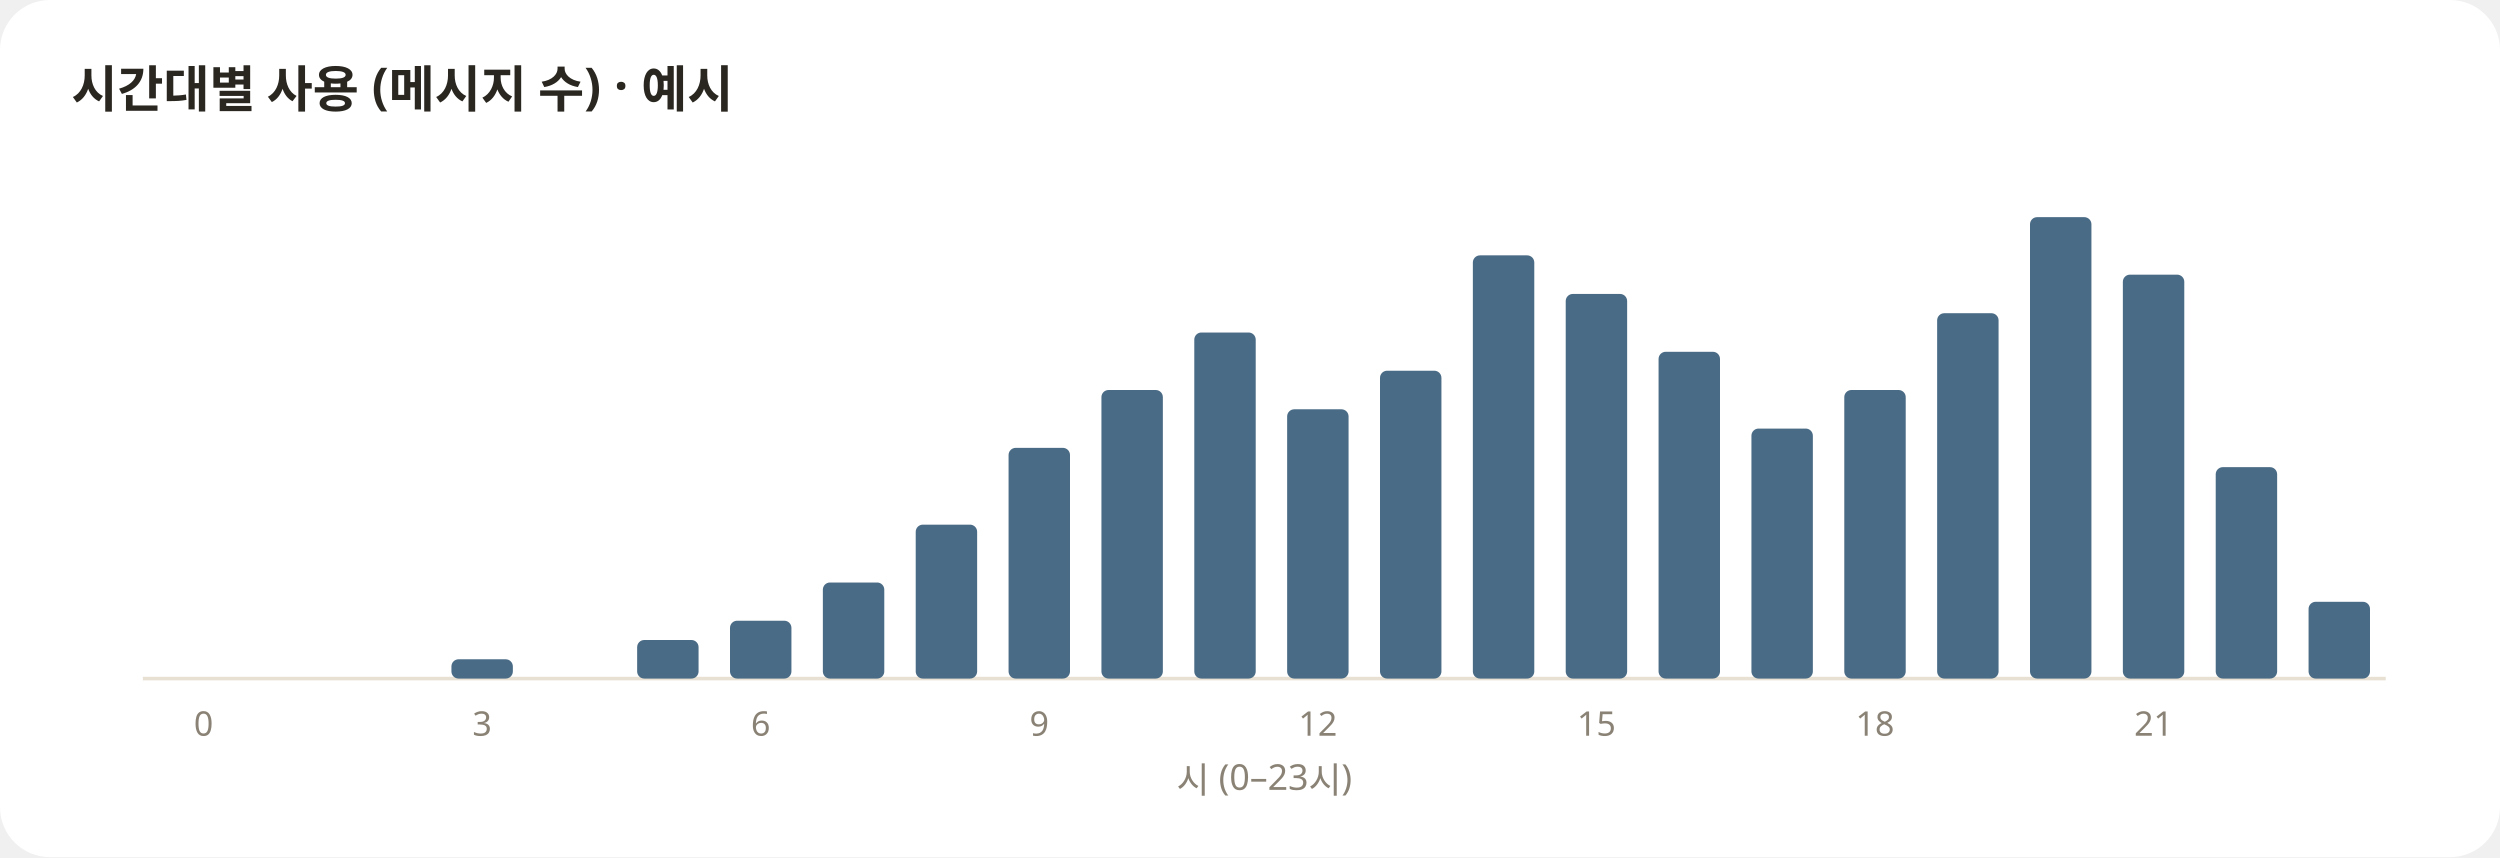
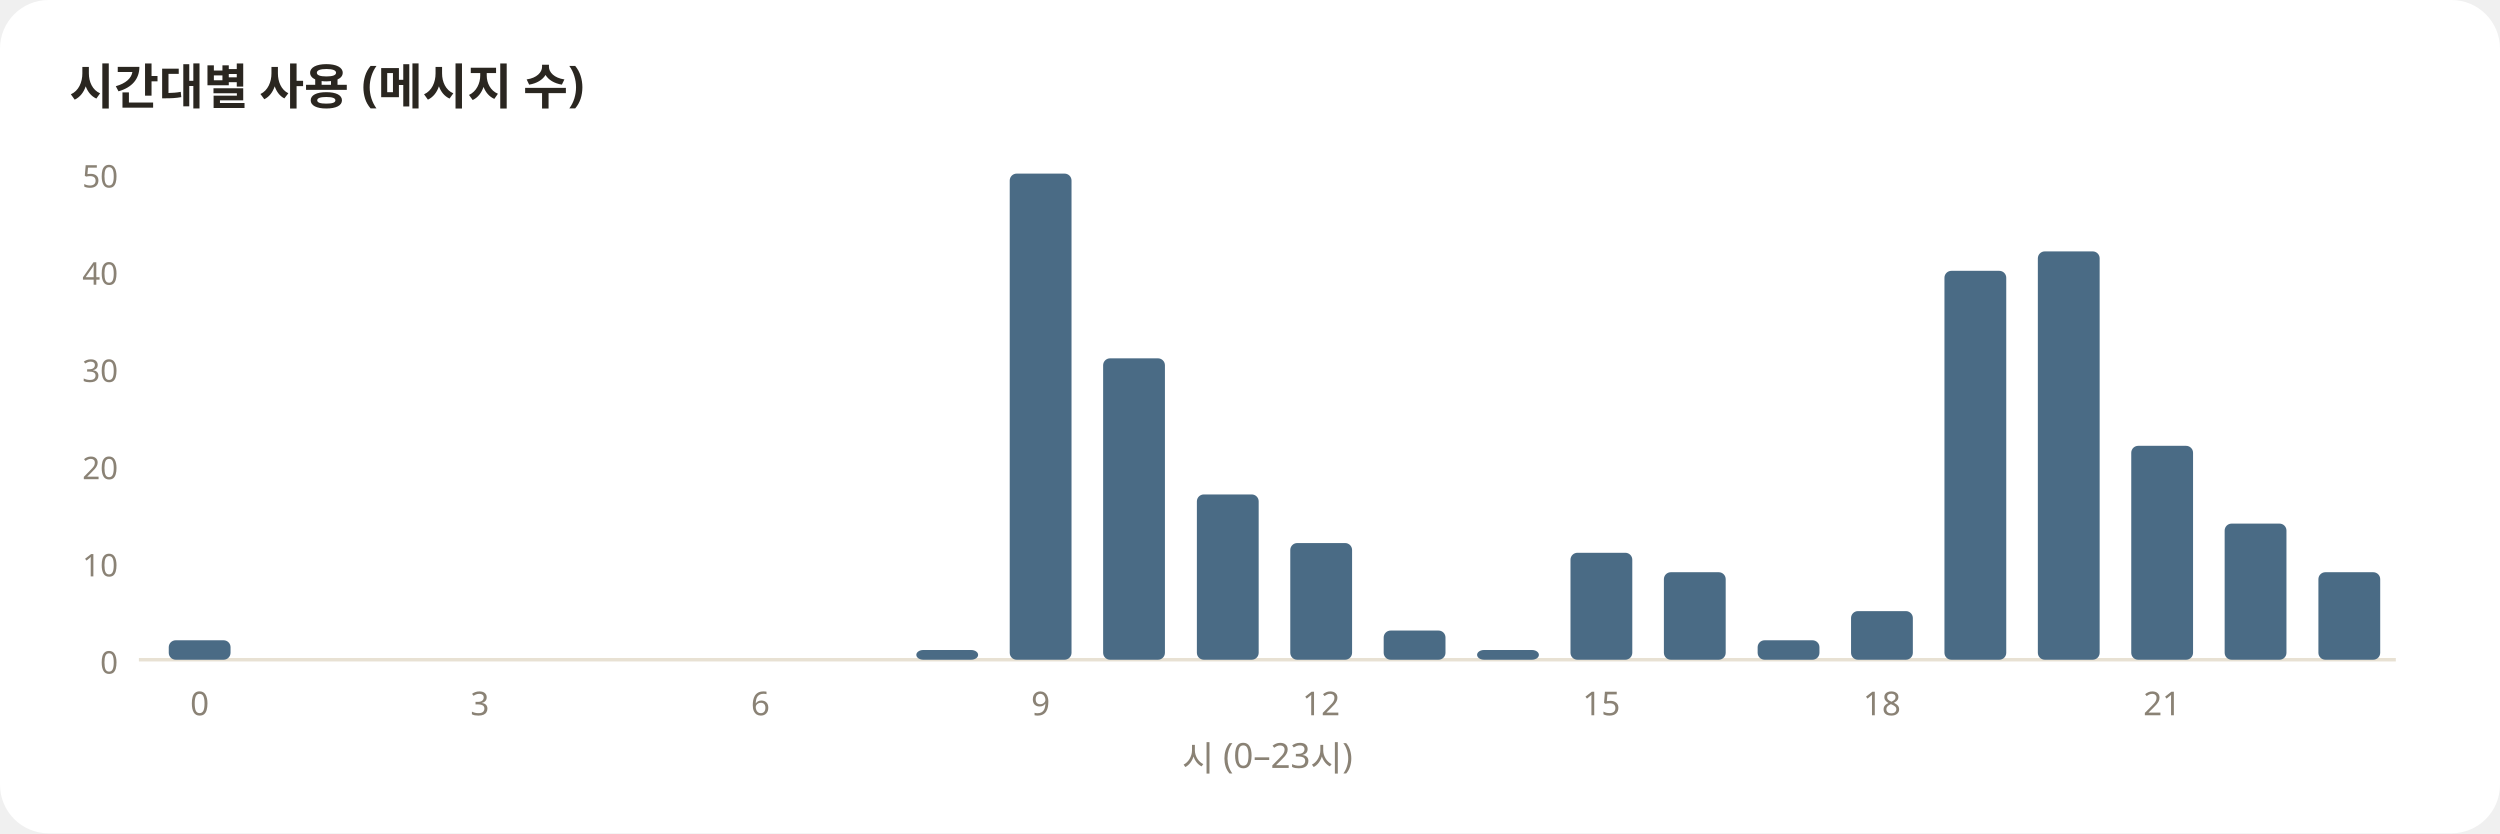
- <svg xmlns="http://www.w3.org/2000/svg" viewBox="0 0 700 240" width="100%" role="img">
-   <rect x="0" y="0" width="700" height="240" rx="14" fill="#ffffff" />
-   <text x="20.0" y="30.0" font-family="'Malgun Gothic','Pretendard','Noto Sans KR',sans-serif" font-size="14" fill="#2a2620" text-anchor="start" font-weight="700">시간대별 사용 (메시지 수) · 예시</text>
-   <line x1="40" y1="190" x2="668" y2="190" stroke="#e8e1d3" />
-   <rect x="48.4" y="190.0" width="17.2" height="0.0" rx="2" fill="#4a6b85" />
-   <text x="57.0" y="206.0" font-family="'Malgun Gothic','Pretendard','Noto Sans KR',sans-serif" font-size="9.5" fill="#8a8275" text-anchor="middle" font-weight="400">0</text>
-   <rect x="74.4" y="190.0" width="17.2" height="0.0" rx="2" fill="#4a6b85" />
-   <rect x="100.4" y="190.0" width="17.2" height="0.0" rx="2" fill="#4a6b85" />
-   <rect x="126.4" y="184.6" width="17.2" height="5.4" rx="2" fill="#4a6b85" />
-   <text x="135.0" y="206.0" font-family="'Malgun Gothic','Pretendard','Noto Sans KR',sans-serif" font-size="9.5" fill="#8a8275" text-anchor="middle" font-weight="400">3</text>
-   <rect x="152.4" y="190.0" width="17.2" height="0.0" rx="2" fill="#4a6b85" />
-   <rect x="178.4" y="179.2" width="17.2" height="10.8" rx="2" fill="#4a6b85" />
-   <rect x="204.4" y="173.8" width="17.2" height="16.2" rx="2" fill="#4a6b85" />
-   <text x="213.0" y="206.0" font-family="'Malgun Gothic','Pretendard','Noto Sans KR',sans-serif" font-size="9.5" fill="#8a8275" text-anchor="middle" font-weight="400">6</text>
-   <rect x="230.4" y="163.1" width="17.2" height="26.9" rx="2" fill="#4a6b85" />
-   <rect x="256.4" y="146.9" width="17.2" height="43.1" rx="2" fill="#4a6b85" />
-   <rect x="282.4" y="125.4" width="17.2" height="64.6" rx="2" fill="#4a6b85" />
-   <text x="291.0" y="206.0" font-family="'Malgun Gothic','Pretendard','Noto Sans KR',sans-serif" font-size="9.5" fill="#8a8275" text-anchor="middle" font-weight="400">9</text>
-   <rect x="308.4" y="109.2" width="17.2" height="80.8" rx="2" fill="#4a6b85" />
-   <rect x="334.4" y="93.1" width="17.2" height="96.9" rx="2" fill="#4a6b85" />
-   <rect x="360.4" y="114.6" width="17.2" height="75.4" rx="2" fill="#4a6b85" />
-   <text x="369.0" y="206.0" font-family="'Malgun Gothic','Pretendard','Noto Sans KR',sans-serif" font-size="9.5" fill="#8a8275" text-anchor="middle" font-weight="400">12</text>
-   <rect x="386.4" y="103.8" width="17.2" height="86.2" rx="2" fill="#4a6b85" />
-   <rect x="412.4" y="71.5" width="17.2" height="118.5" rx="2" fill="#4a6b85" />
-   <rect x="438.4" y="82.3" width="17.2" height="107.7" rx="2" fill="#4a6b85" />
-   <text x="447.0" y="206.0" font-family="'Malgun Gothic','Pretendard','Noto Sans KR',sans-serif" font-size="9.5" fill="#8a8275" text-anchor="middle" font-weight="400">15</text>
-   <rect x="464.4" y="98.5" width="17.2" height="91.5" rx="2" fill="#4a6b85" />
-   <rect x="490.4" y="120.0" width="17.2" height="70.0" rx="2" fill="#4a6b85" />
-   <rect x="516.4" y="109.2" width="17.2" height="80.8" rx="2" fill="#4a6b85" />
-   <text x="525.0" y="206.0" font-family="'Malgun Gothic','Pretendard','Noto Sans KR',sans-serif" font-size="9.5" fill="#8a8275" text-anchor="middle" font-weight="400">18</text>
-   <rect x="542.4" y="87.7" width="17.2" height="102.3" rx="2" fill="#4a6b85" />
-   <rect x="568.4" y="60.8" width="17.2" height="129.2" rx="2" fill="#4a6b85" />
-   <rect x="594.4" y="76.9" width="17.2" height="113.1" rx="2" fill="#4a6b85" />
-   <text x="603.0" y="206.0" font-family="'Malgun Gothic','Pretendard','Noto Sans KR',sans-serif" font-size="9.5" fill="#8a8275" text-anchor="middle" font-weight="400">21</text>
-   <rect x="620.4" y="130.8" width="17.2" height="59.2" rx="2" fill="#4a6b85" />
-   <rect x="646.4" y="168.5" width="17.2" height="21.5" rx="2" fill="#4a6b85" />
-   <text x="354.0" y="222.0" font-family="'Malgun Gothic','Pretendard','Noto Sans KR',sans-serif" font-size="10" fill="#8a8275" text-anchor="middle" font-weight="400">시 (0–23시)</text>
+ <svg xmlns="http://www.w3.org/2000/svg" viewBox="0 0 720 240" width="100%" role="img">
+   <rect x="0" y="0" width="720" height="240" rx="14" fill="#ffffff" />
+   <text x="20.0" y="30.0" font-family="'Malgun Gothic','Pretendard','Noto Sans KR',sans-serif" font-size="14" fill="#2a2620" text-anchor="start" font-weight="700">시간대별 사용 (메시지 수)</text>
+   <line x1="40" y1="190" x2="690" y2="190" stroke="#e8e1d3" />
+   <text x="34.0" y="194.0" font-family="'Malgun Gothic','Pretendard','Noto Sans KR',sans-serif" font-size="9" fill="#8a8275" text-anchor="end" font-weight="400">0</text>
+   <text x="34.0" y="166.0" font-family="'Malgun Gothic','Pretendard','Noto Sans KR',sans-serif" font-size="9" fill="#8a8275" text-anchor="end" font-weight="400">10</text>
+   <text x="34.0" y="138.0" font-family="'Malgun Gothic','Pretendard','Noto Sans KR',sans-serif" font-size="9" fill="#8a8275" text-anchor="end" font-weight="400">20</text>
+   <text x="34.0" y="110.0" font-family="'Malgun Gothic','Pretendard','Noto Sans KR',sans-serif" font-size="9" fill="#8a8275" text-anchor="end" font-weight="400">30</text>
+   <text x="34.0" y="82.0" font-family="'Malgun Gothic','Pretendard','Noto Sans KR',sans-serif" font-size="9" fill="#8a8275" text-anchor="end" font-weight="400">40</text>
+   <text x="34.0" y="54.0" font-family="'Malgun Gothic','Pretendard','Noto Sans KR',sans-serif" font-size="9" fill="#8a8275" text-anchor="end" font-weight="400">50</text>
+   <rect x="48.6" y="184.4" width="17.8" height="5.6" rx="2" fill="#4a6b85" />
+   <text x="57.5" y="206.0" font-family="'Malgun Gothic','Pretendard','Noto Sans KR',sans-serif" font-size="9.5" fill="#8a8275" text-anchor="middle" font-weight="400">0</text>
+   <rect x="75.5" y="190.0" width="17.8" height="0.0" rx="2" fill="#4a6b85" />
+   <rect x="102.4" y="190.0" width="17.8" height="0.0" rx="2" fill="#4a6b85" />
+   <rect x="129.3" y="190.0" width="17.8" height="0.0" rx="2" fill="#4a6b85" />
+   <text x="138.2" y="206.0" font-family="'Malgun Gothic','Pretendard','Noto Sans KR',sans-serif" font-size="9.5" fill="#8a8275" text-anchor="middle" font-weight="400">3</text>
+   <rect x="156.2" y="190.0" width="17.8" height="0.0" rx="2" fill="#4a6b85" />
+   <rect x="183.2" y="190.0" width="17.8" height="0.0" rx="2" fill="#4a6b85" />
+   <rect x="210.1" y="190.0" width="17.8" height="0.0" rx="2" fill="#4a6b85" />
+   <text x="219.0" y="206.0" font-family="'Malgun Gothic','Pretendard','Noto Sans KR',sans-serif" font-size="9.5" fill="#8a8275" text-anchor="middle" font-weight="400">6</text>
+   <rect x="237.0" y="190.0" width="17.8" height="0.0" rx="2" fill="#4a6b85" />
+   <rect x="263.9" y="187.2" width="17.8" height="2.8" rx="2" fill="#4a6b85" />
+   <rect x="290.8" y="50.0" width="17.8" height="140.0" rx="2" fill="#4a6b85" />
+   <text x="299.7" y="206.0" font-family="'Malgun Gothic','Pretendard','Noto Sans KR',sans-serif" font-size="9.5" fill="#8a8275" text-anchor="middle" font-weight="400">9</text>
+   <rect x="317.7" y="103.2" width="17.8" height="86.8" rx="2" fill="#4a6b85" />
+   <rect x="344.7" y="142.4" width="17.8" height="47.6" rx="2" fill="#4a6b85" />
+   <rect x="371.6" y="156.4" width="17.8" height="33.6" rx="2" fill="#4a6b85" />
+   <text x="380.5" y="206.0" font-family="'Malgun Gothic','Pretendard','Noto Sans KR',sans-serif" font-size="9.5" fill="#8a8275" text-anchor="middle" font-weight="400">12</text>
+   <rect x="398.5" y="181.6" width="17.8" height="8.4" rx="2" fill="#4a6b85" />
+   <rect x="425.4" y="187.2" width="17.8" height="2.8" rx="2" fill="#4a6b85" />
+   <rect x="452.3" y="159.2" width="17.8" height="30.8" rx="2" fill="#4a6b85" />
+   <text x="461.2" y="206.0" font-family="'Malgun Gothic','Pretendard','Noto Sans KR',sans-serif" font-size="9.5" fill="#8a8275" text-anchor="middle" font-weight="400">15</text>
+   <rect x="479.2" y="164.8" width="17.8" height="25.2" rx="2" fill="#4a6b85" />
+   <rect x="506.2" y="184.4" width="17.8" height="5.6" rx="2" fill="#4a6b85" />
+   <rect x="533.1" y="176.0" width="17.8" height="14.0" rx="2" fill="#4a6b85" />
+   <text x="542.0" y="206.0" font-family="'Malgun Gothic','Pretendard','Noto Sans KR',sans-serif" font-size="9.5" fill="#8a8275" text-anchor="middle" font-weight="400">18</text>
+   <rect x="560.0" y="78.0" width="17.8" height="112.0" rx="2" fill="#4a6b85" />
+   <rect x="586.9" y="72.4" width="17.8" height="117.6" rx="2" fill="#4a6b85" />
+   <rect x="613.8" y="128.4" width="17.8" height="61.6" rx="2" fill="#4a6b85" />
+   <text x="622.7" y="206.0" font-family="'Malgun Gothic','Pretendard','Noto Sans KR',sans-serif" font-size="9.5" fill="#8a8275" text-anchor="middle" font-weight="400">21</text>
+   <rect x="640.7" y="150.8" width="17.8" height="39.2" rx="2" fill="#4a6b85" />
+   <rect x="667.7" y="164.8" width="17.8" height="25.2" rx="2" fill="#4a6b85" />
+   <text x="365.0" y="222.0" font-family="'Malgun Gothic','Pretendard','Noto Sans KR',sans-serif" font-size="10" fill="#8a8275" text-anchor="middle" font-weight="400">시 (0–23시)</text>
</svg>
